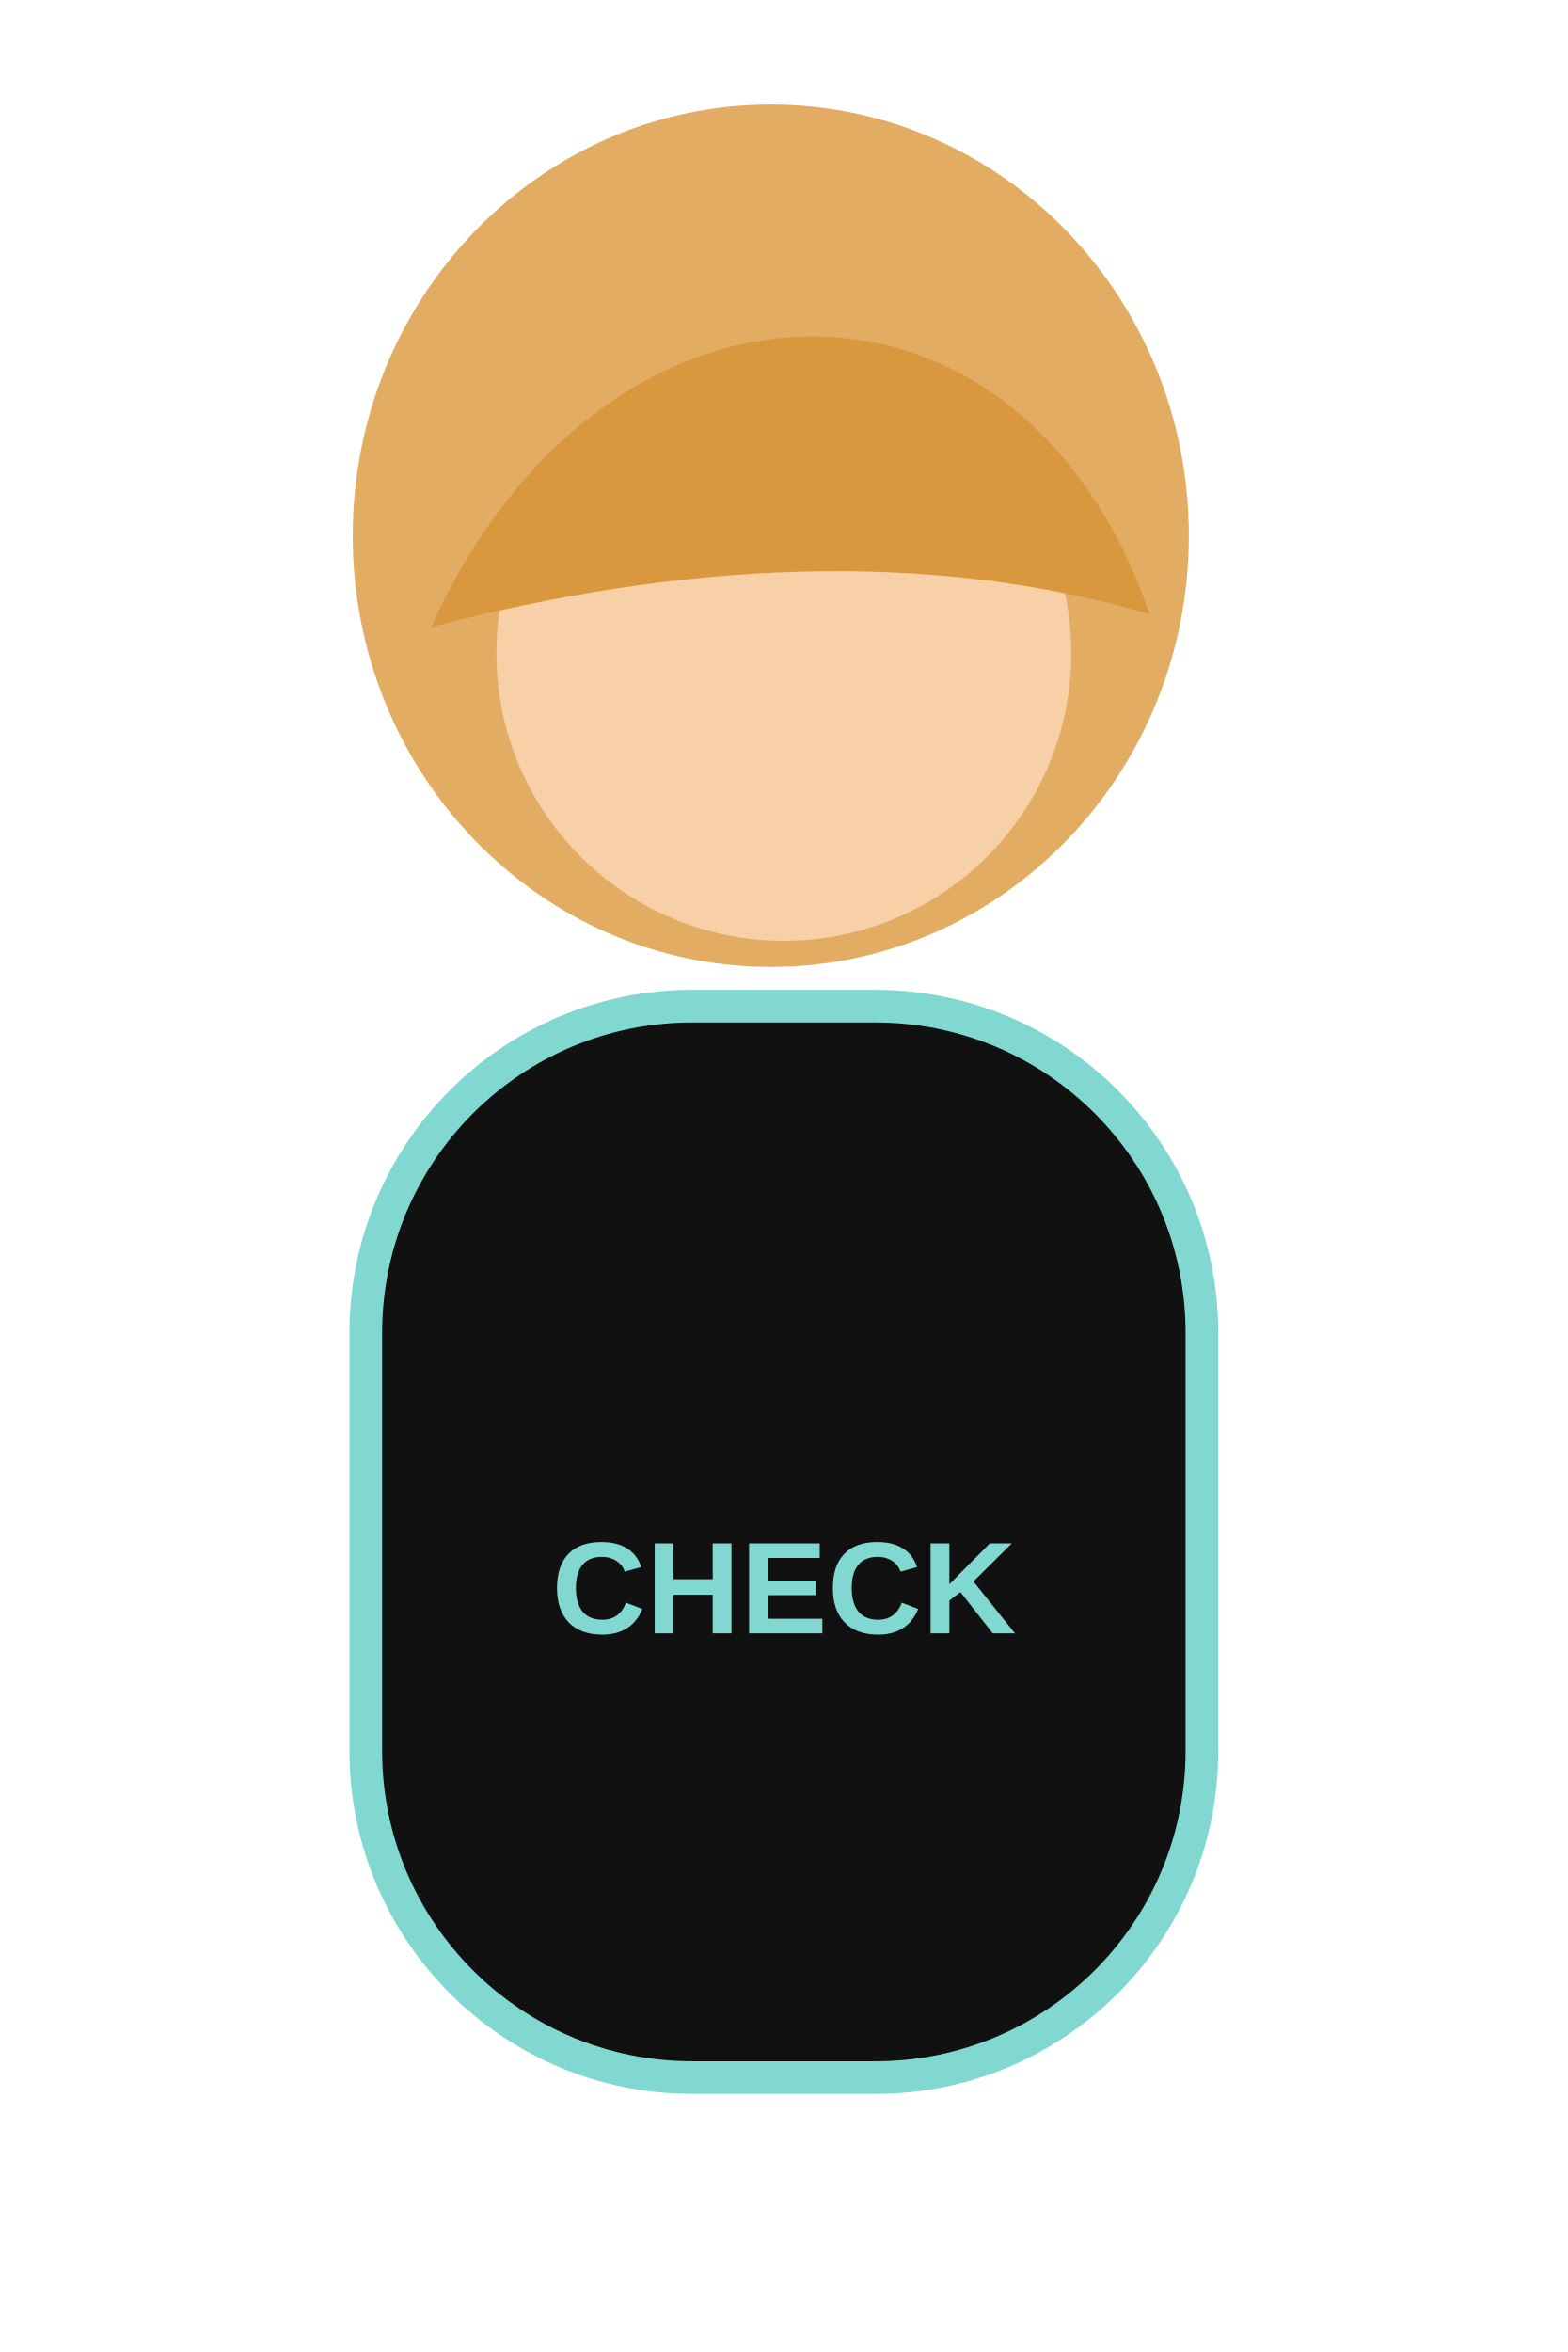
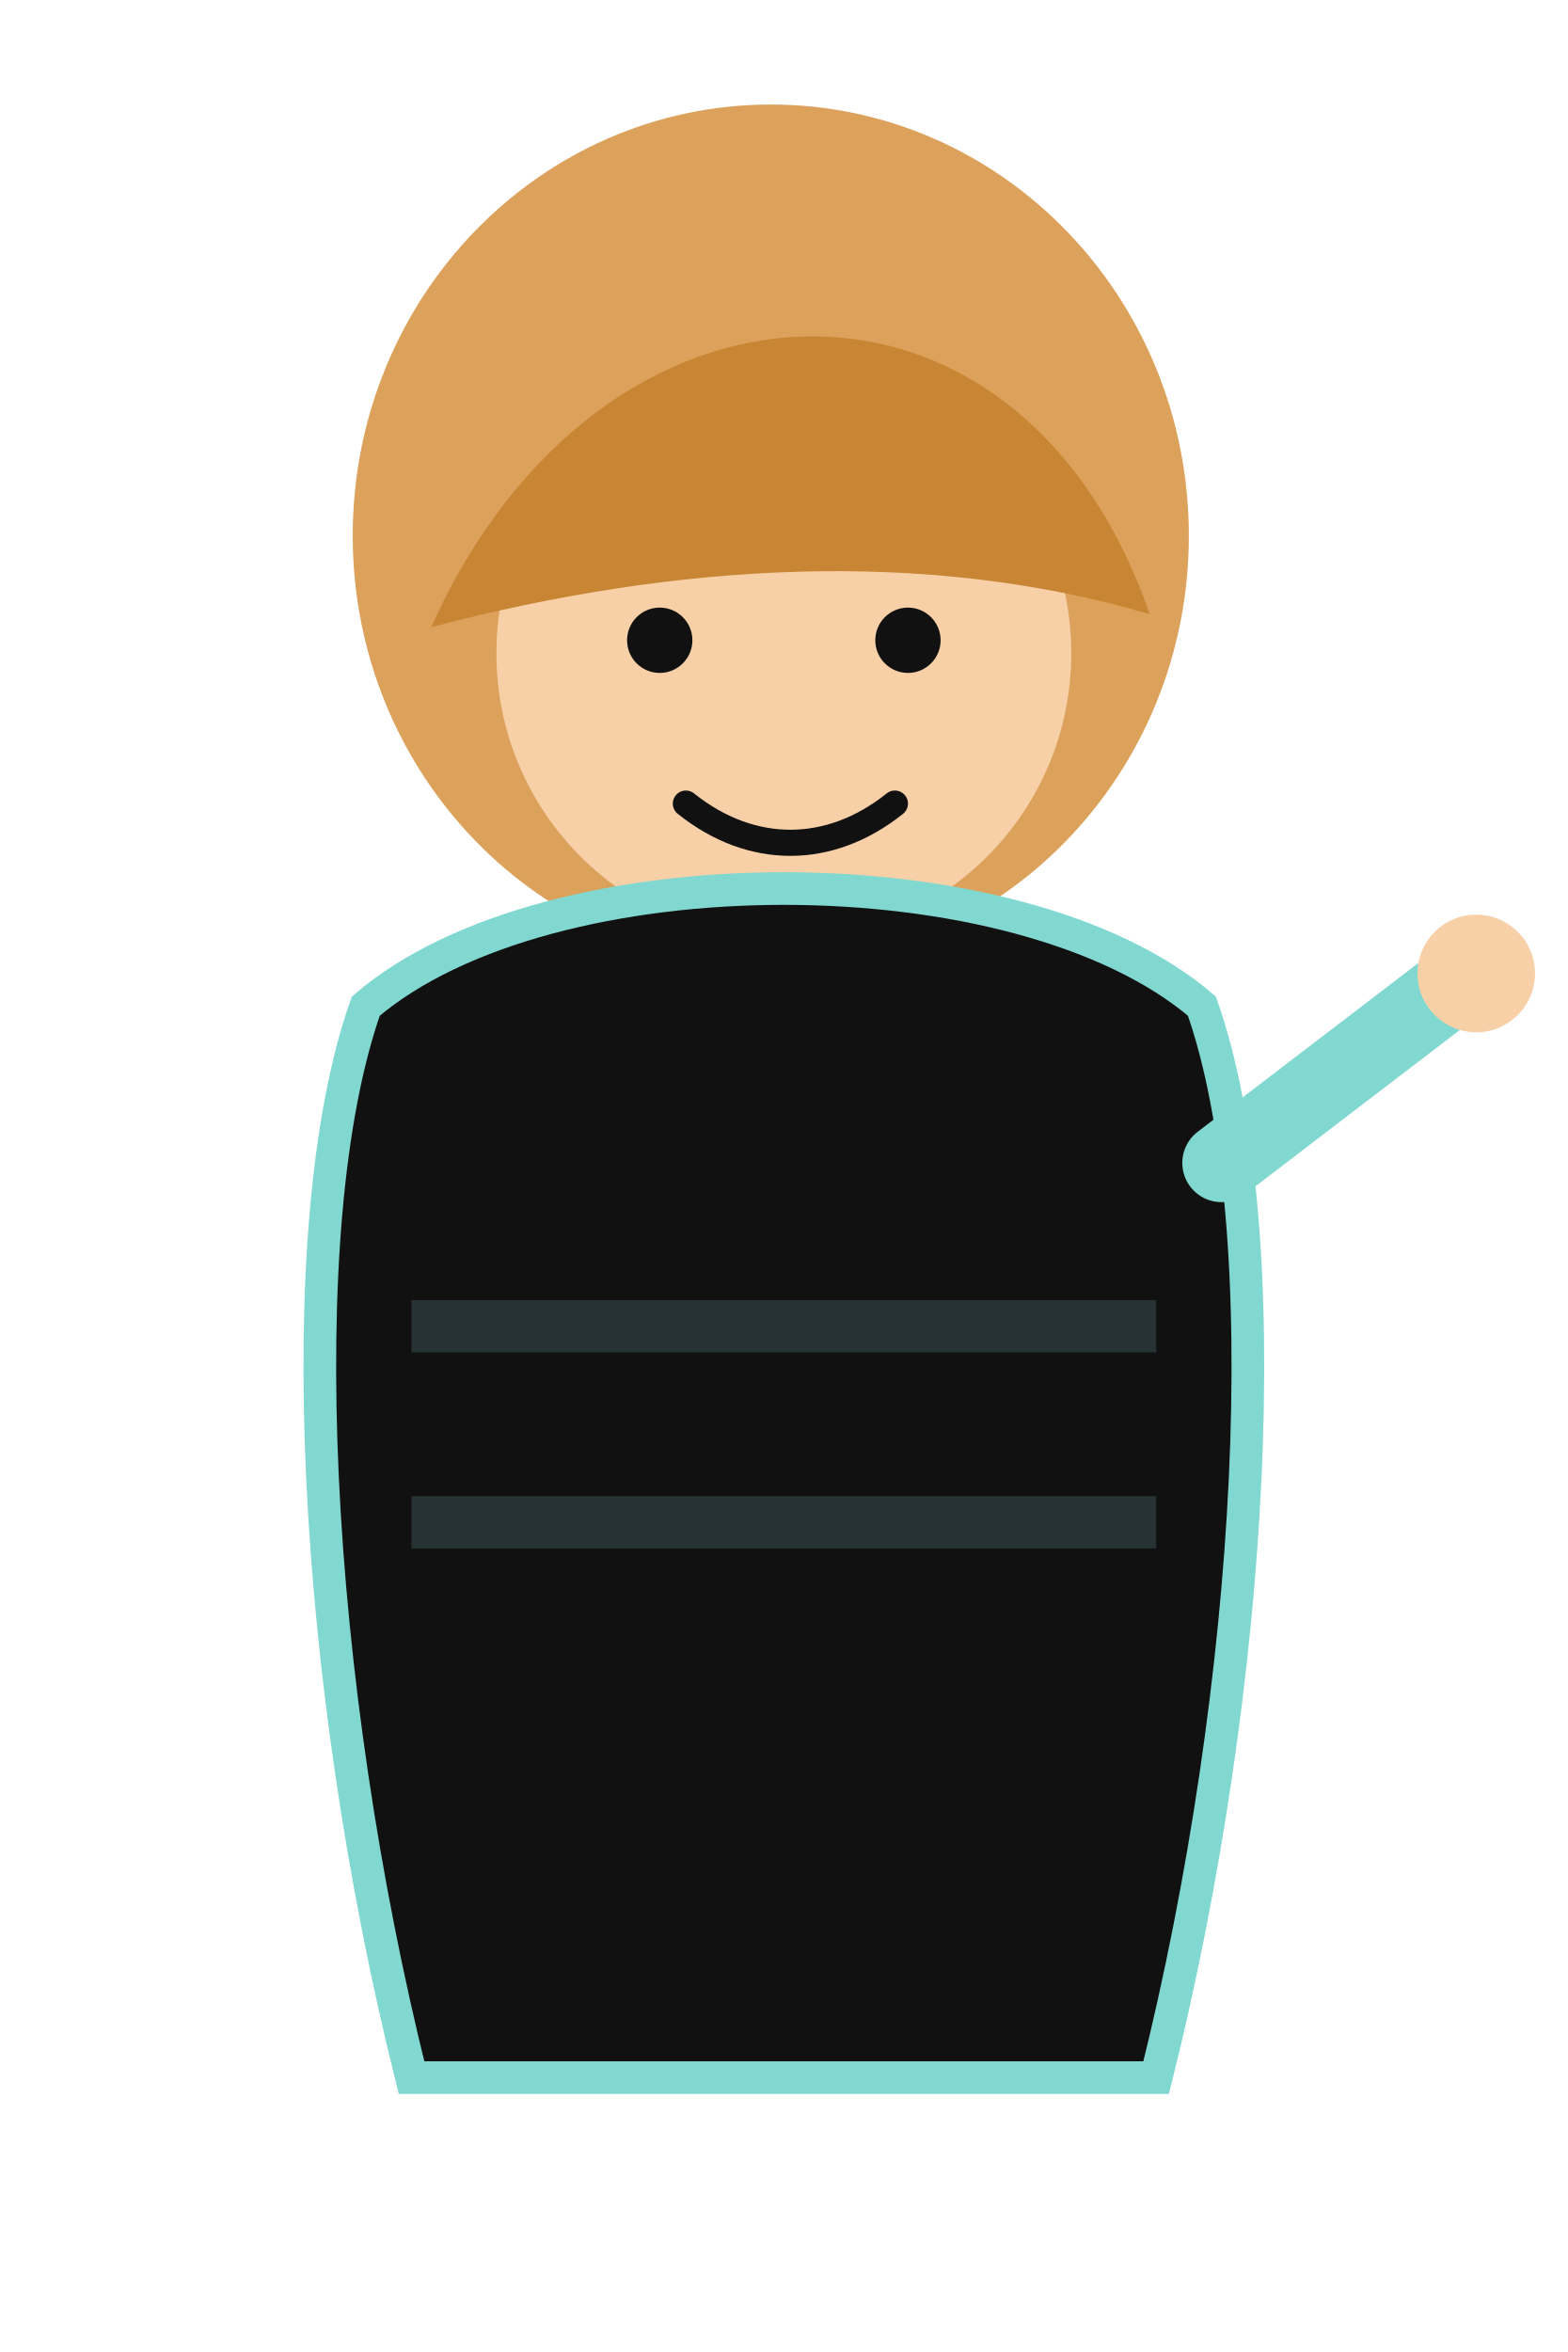
<svg xmlns="http://www.w3.org/2000/svg" width="240" height="360" viewBox="0 0 240 360">
  <rect width="240" height="360" fill="none" />
-   <ellipse cx="118" cy="82" rx="64" ry="66" fill="#e2ad63" />
+   <ellipse cx="118" cy="82" rx="64" ry="66" fill="#dca15b" />
  <circle cx="120" cy="100" r="44" fill="#f7d0a7" />
-   <path d="M66 96c26-58 90-60 110-2-34-10-72-8-110 2z" fill="#d9983d" />
-   <rect x="56" y="154" width="128" height="164" rx="50" fill="#111" stroke="#81d8d0" stroke-width="5" />
-   <text x="120" y="250" text-anchor="middle" font-family="Arial" font-size="20" font-weight="800" fill="#81d8d0">CHECK</text>
+   <path d="M66 96c26-58 90-60 110-2-34-10-72-8-110 2z" fill="#c88635" />
+   <path d="M56 154c28-24 100-24 128 0 12 34 8 104-7 164H63c-15-60-19-130-7-164z" fill="#111" stroke="#81d8d0" stroke-width="5" />
+   <circle cx="101" cy="98" r="5" fill="#111" />
+   <circle cx="139" cy="98" r="5" fill="#111" />
+   <path d="M105 123c10 8 22 8 32 0" stroke="#111" stroke-width="4" fill="none" stroke-linecap="round" />
+   <path d="M63 203h114" stroke="#263233" stroke-width="8" />
+   <path d="M63 233h114" stroke="#263233" stroke-width="8" />
+   <path d="M187 178l34-26" stroke="#81d8d0" stroke-width="12" stroke-linecap="round" />
+   <circle cx="226" cy="149" r="9" fill="#f7d0a7" />
</svg>
